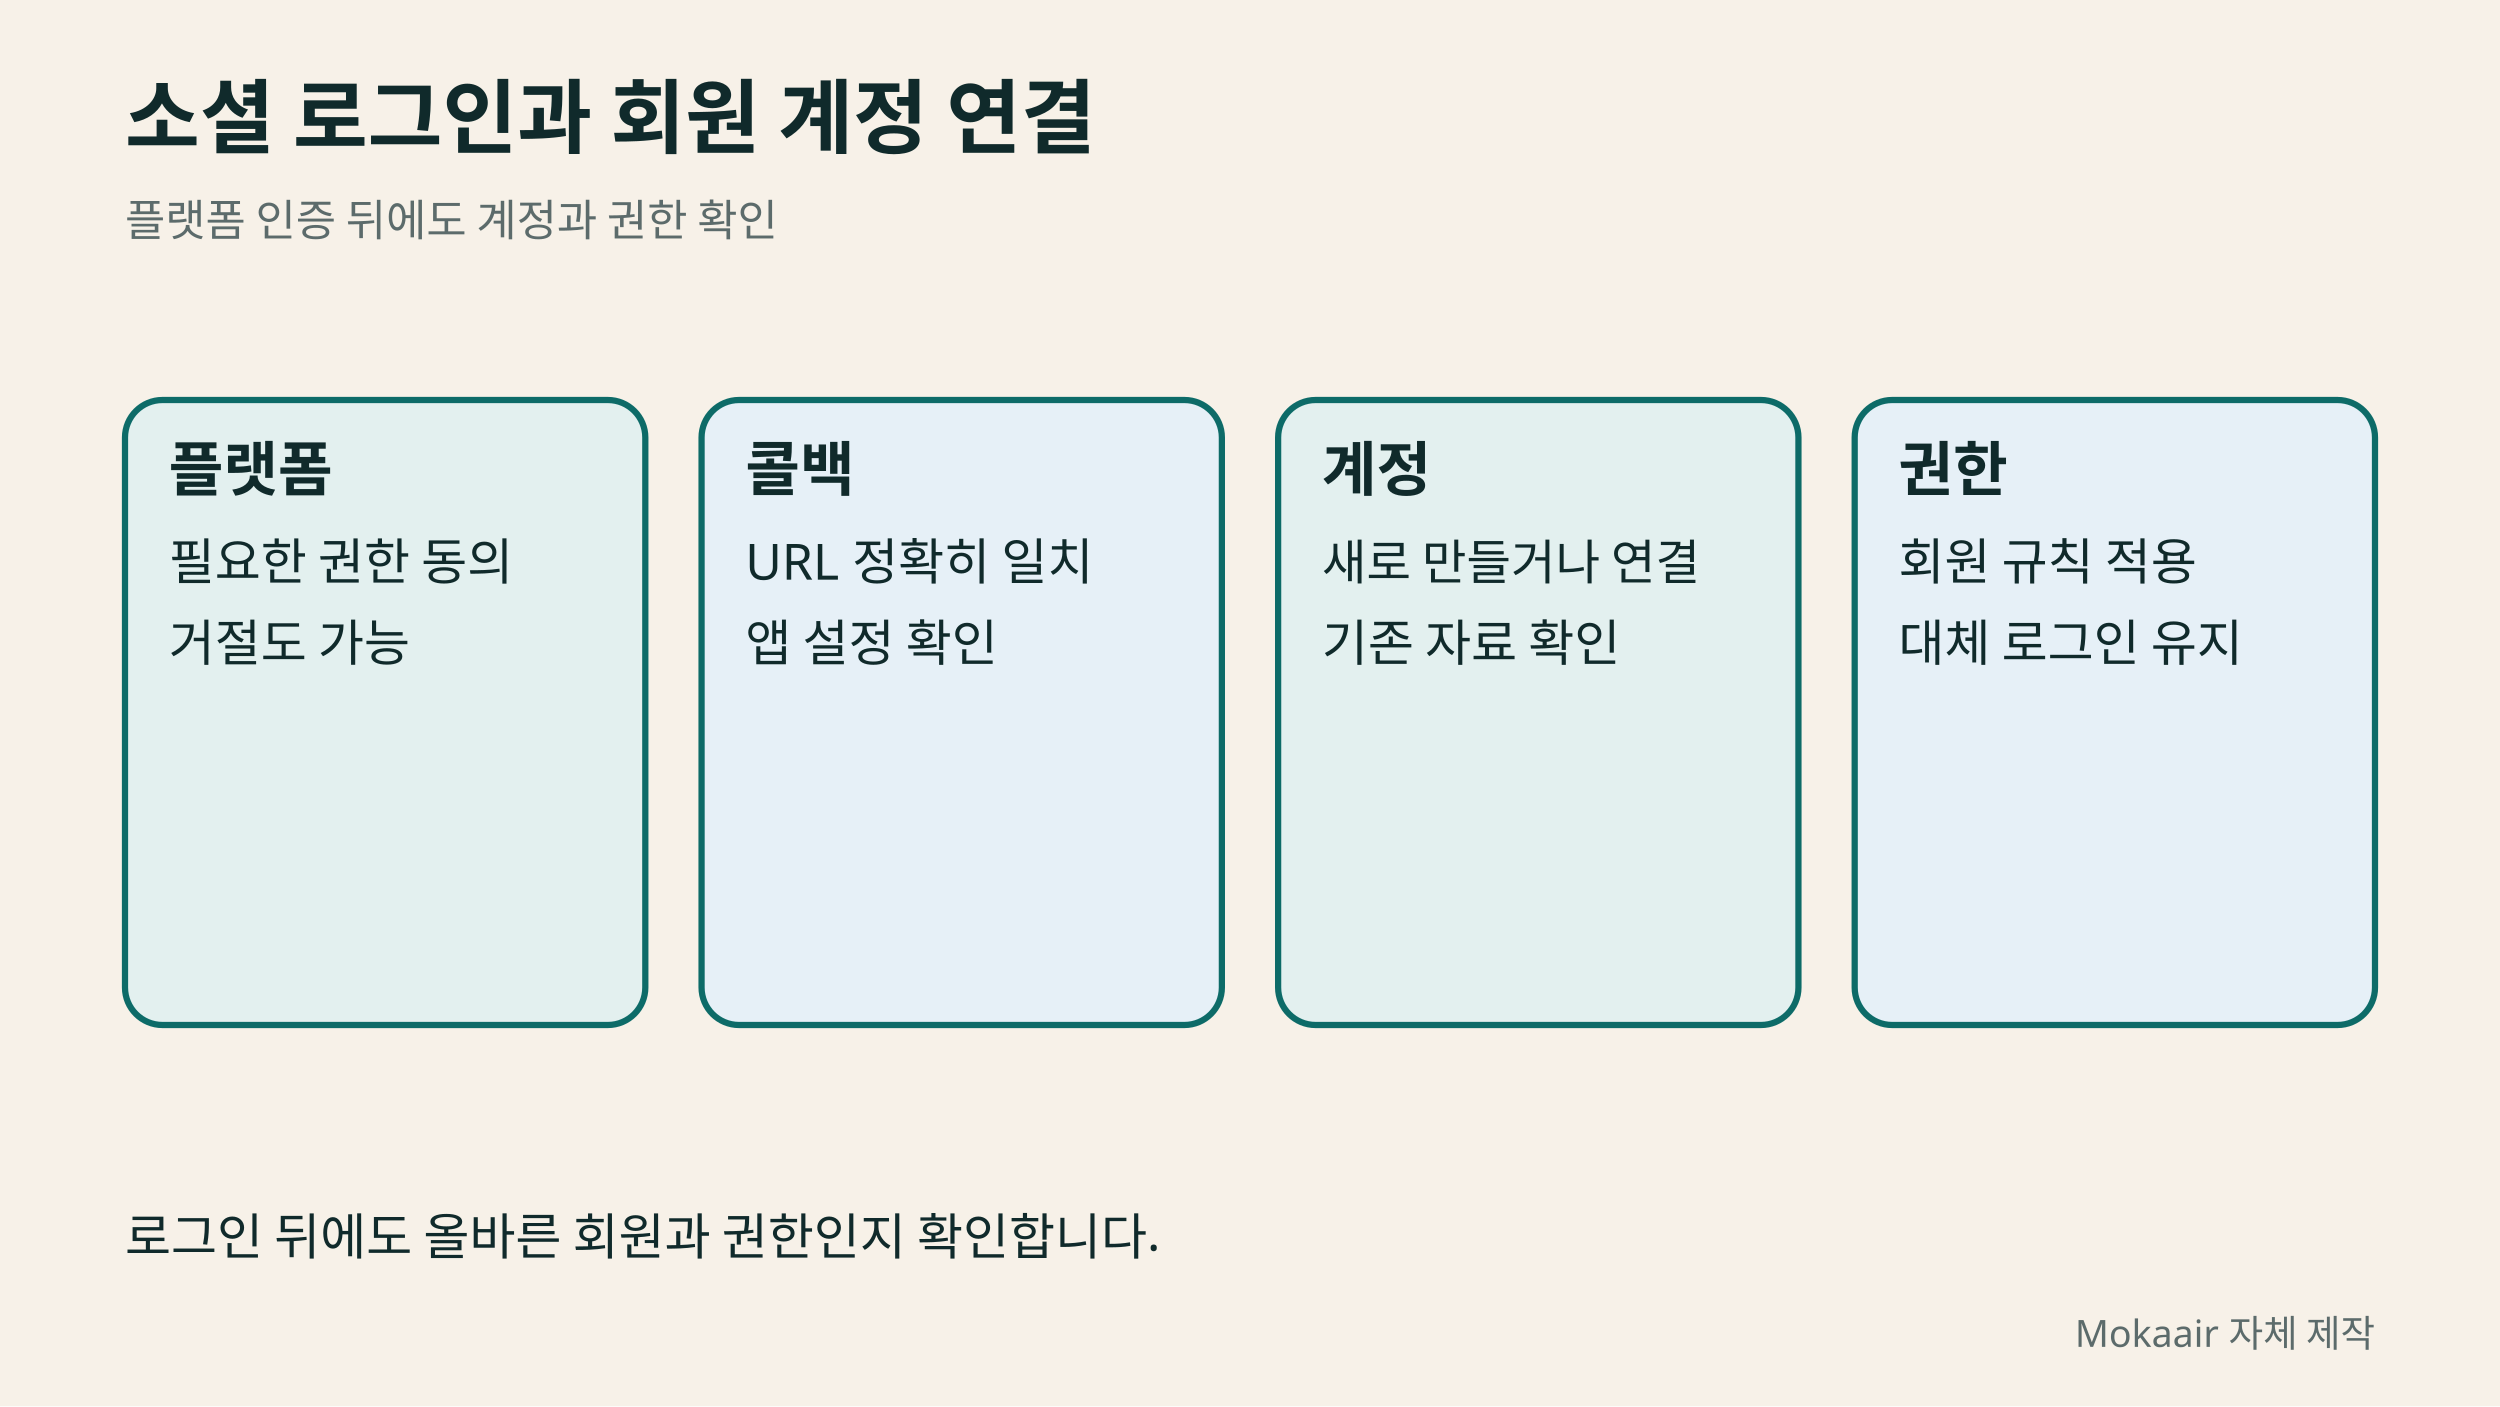
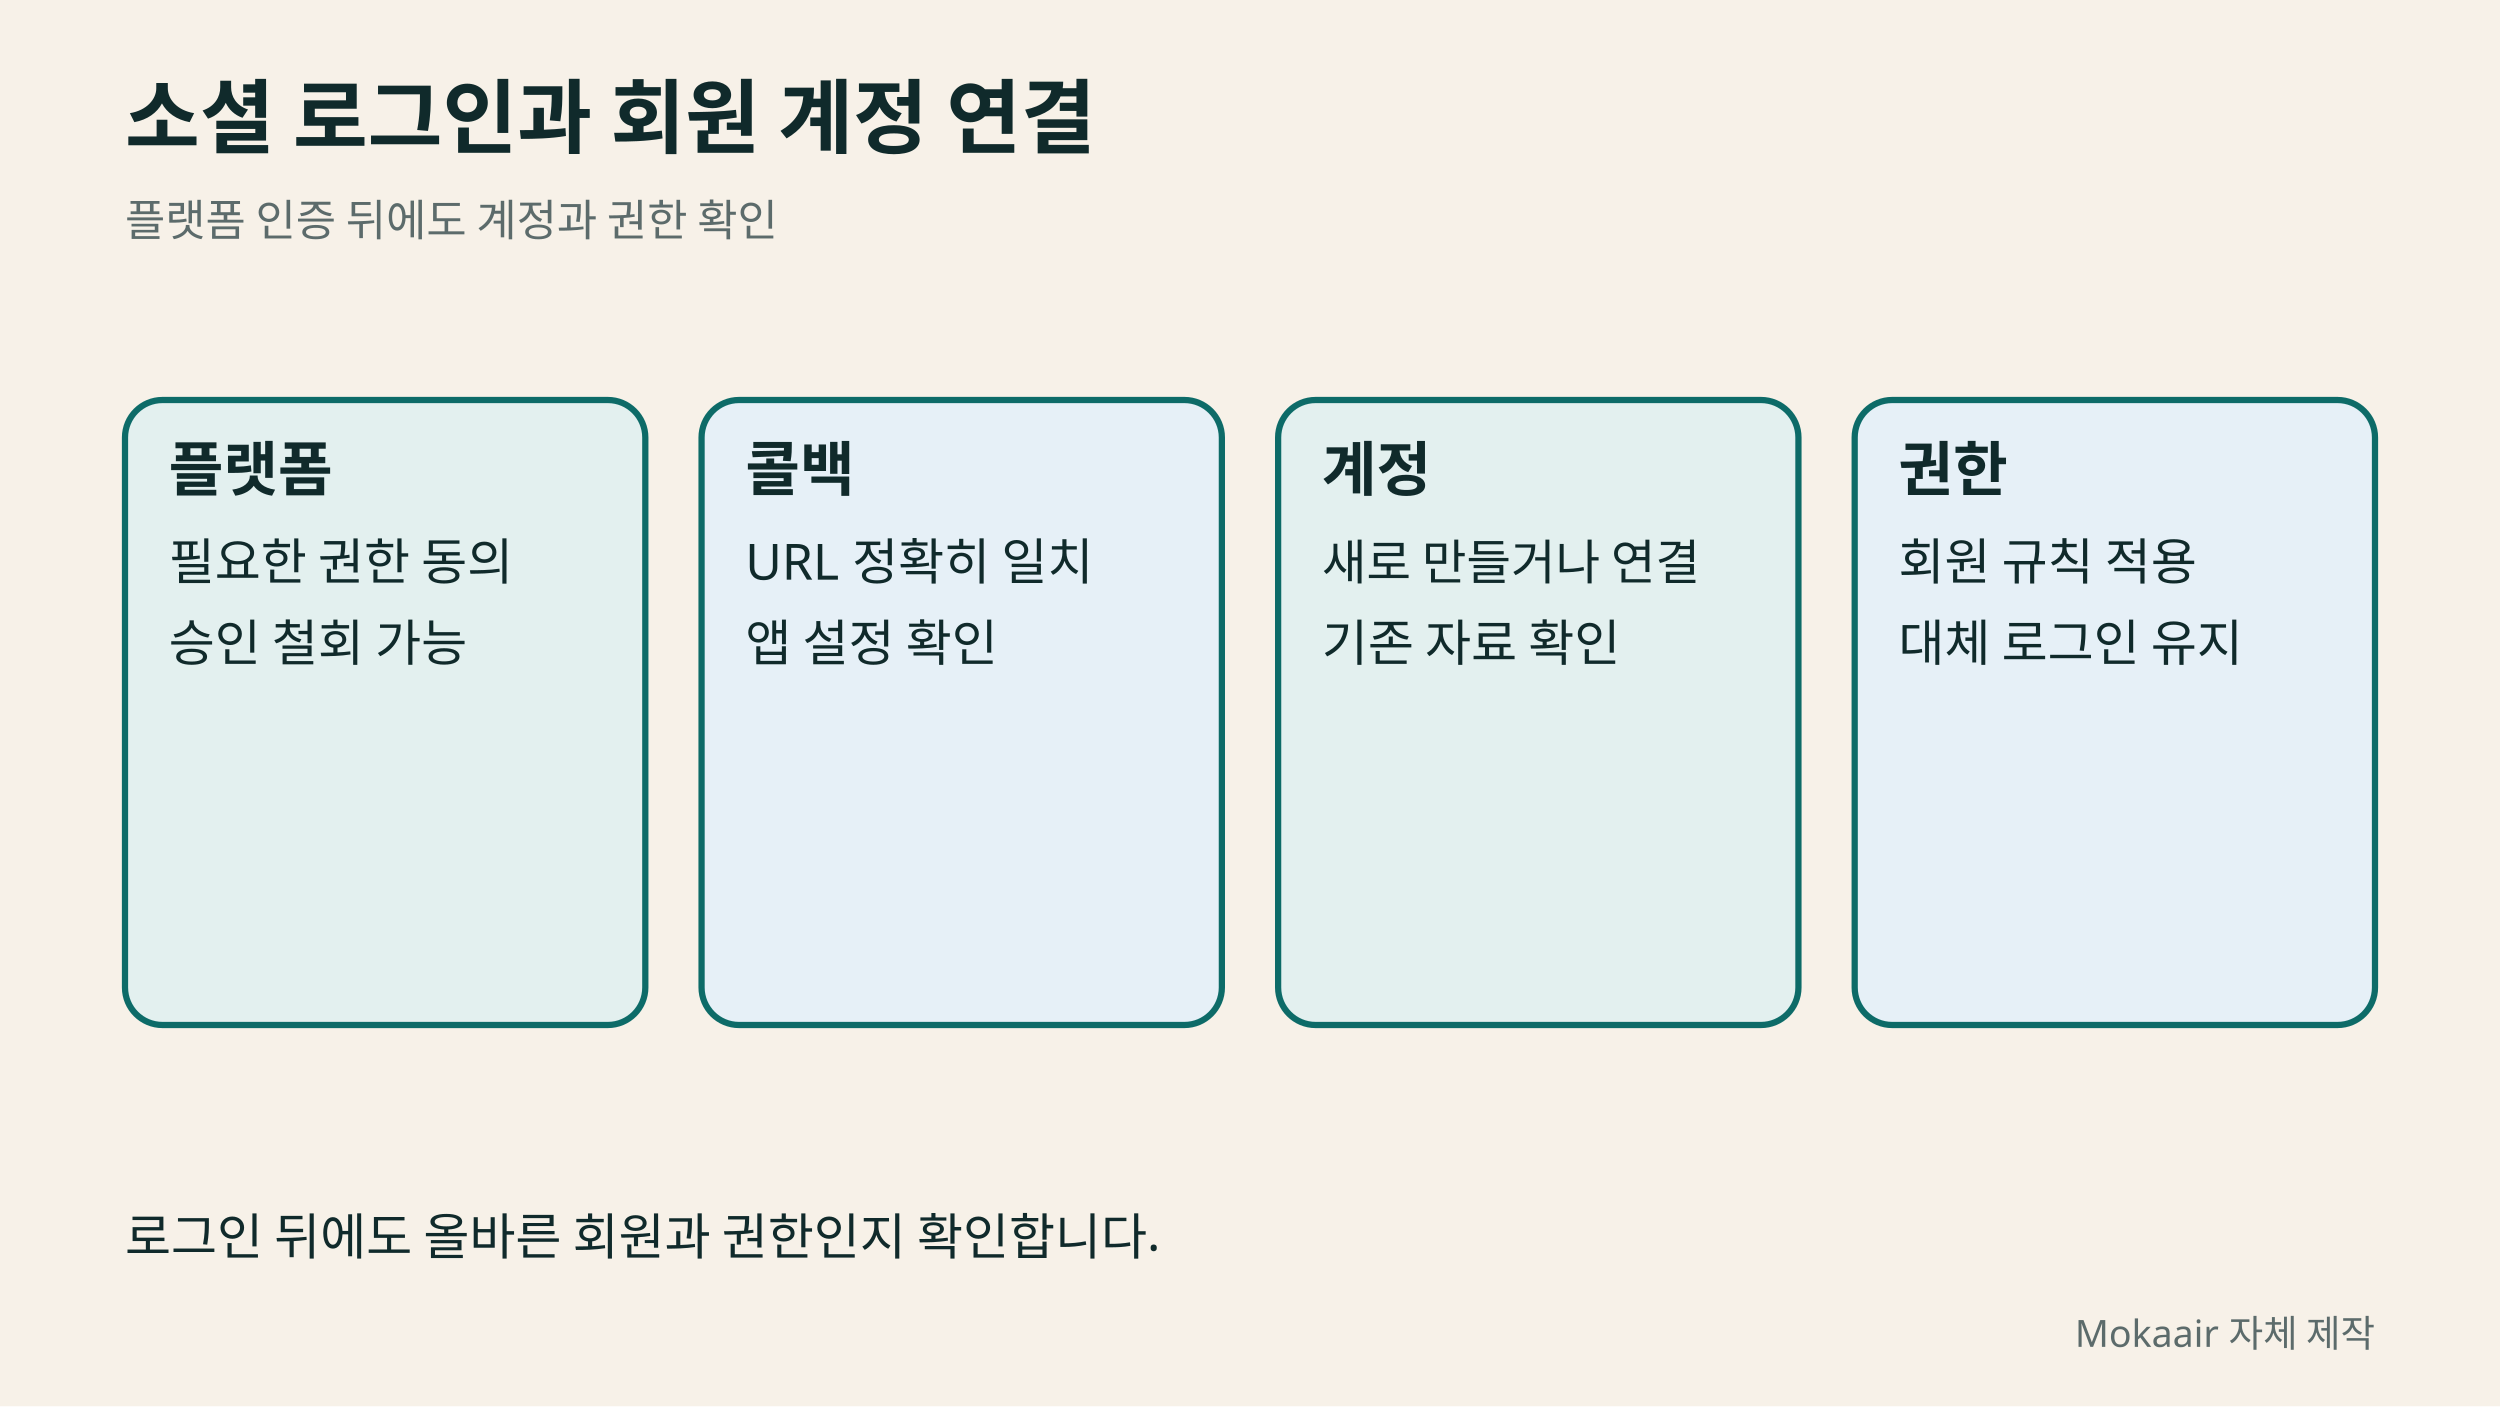
<svg xmlns="http://www.w3.org/2000/svg" viewBox="0 0 1600 900" width="1600" height="900" role="img" aria-labelledby="title desc" font-family="'Malgun Gothic','Noto Sans TC',sans-serif">
  <rect width="1600" height="900" fill="#F7F1E8" />
  <text x="80" y="94" font-size="52" fill="#102A2B" text-anchor="start" font-weight="bold">소셜 로그인과 회원 계정 연결</text>
  <text x="80" y="151" font-size="28" fill="#5C6B6B" text-anchor="start" font-weight="normal">플랫폼 인증 뒤에도 계정과 권한 확인</text>
  <rect x="80.0" y="256" width="333.0" height="400" rx="24" fill="#E3F0EF" stroke="#0D6B68" stroke-width="4" />
  <text x="108.0" y="314" font-size="38" fill="#102A2B" text-anchor="start" font-weight="bold">플랫폼</text>
  <text x="108.0" y="371" font-size="32" fill="#102A2B" text-anchor="start" font-weight="normal">필요한 권한 동의</text>
-   <text x="108.0" y="423" font-size="32" fill="#102A2B" text-anchor="start" font-weight="normal">거절도 가능</text>
+   <text x="108.0" y="423" font-size="32" fill="#102A2B" text-anchor="start" font-weight="normal">승인 철회 가능</text>
  <rect x="449.0" y="256" width="333.0" height="400" rx="24" fill="#E6F0F7" stroke="#0D6B68" stroke-width="4" />
  <text x="477.0" y="314" font-size="38" fill="#102A2B" text-anchor="start" font-weight="bold">콜백</text>
  <text x="477.0" y="371" font-size="32" fill="#102A2B" text-anchor="start" font-weight="normal">URL 정확히 일치</text>
  <text x="477.0" y="423" font-size="32" fill="#102A2B" text-anchor="start" font-weight="normal">앱 설정 확인</text>
  <rect x="818.0" y="256" width="333.0" height="400" rx="24" fill="#E3F0EF" stroke="#0D6B68" stroke-width="4" />
  <text x="846.0" y="314" font-size="38" fill="#102A2B" text-anchor="start" font-weight="bold">계정</text>
  <text x="846.0" y="371" font-size="31" fill="#102A2B" text-anchor="start" font-weight="normal">새로 만들거나 연결</text>
  <text x="846.0" y="423" font-size="32" fill="#102A2B" text-anchor="start" font-weight="normal">기존 자료 확인</text>
  <rect x="1187.0" y="256" width="333.0" height="400" rx="24" fill="#E6F0F7" stroke="#0D6B68" stroke-width="4" />
  <text x="1215.0" y="314" font-size="38" fill="#102A2B" text-anchor="start" font-weight="bold">권한</text>
  <text x="1215.0" y="371" font-size="32" fill="#102A2B" text-anchor="start" font-weight="normal">회원 규칙 적용</text>
  <text x="1215.0" y="423" font-size="32" fill="#102A2B" text-anchor="start" font-weight="normal">대체 로그인 유지</text>
  <text x="80" y="803" font-size="32" fill="#102A2B" text-anchor="start" font-weight="normal">로그인 뒤에도 올바른 회원과 권한인지 확인합니다.</text>
  <text x="1520" y="862" font-size="24" fill="#5C6B6B" text-anchor="end" font-weight="normal">Mokaair 자체 제작</text>
</svg>
